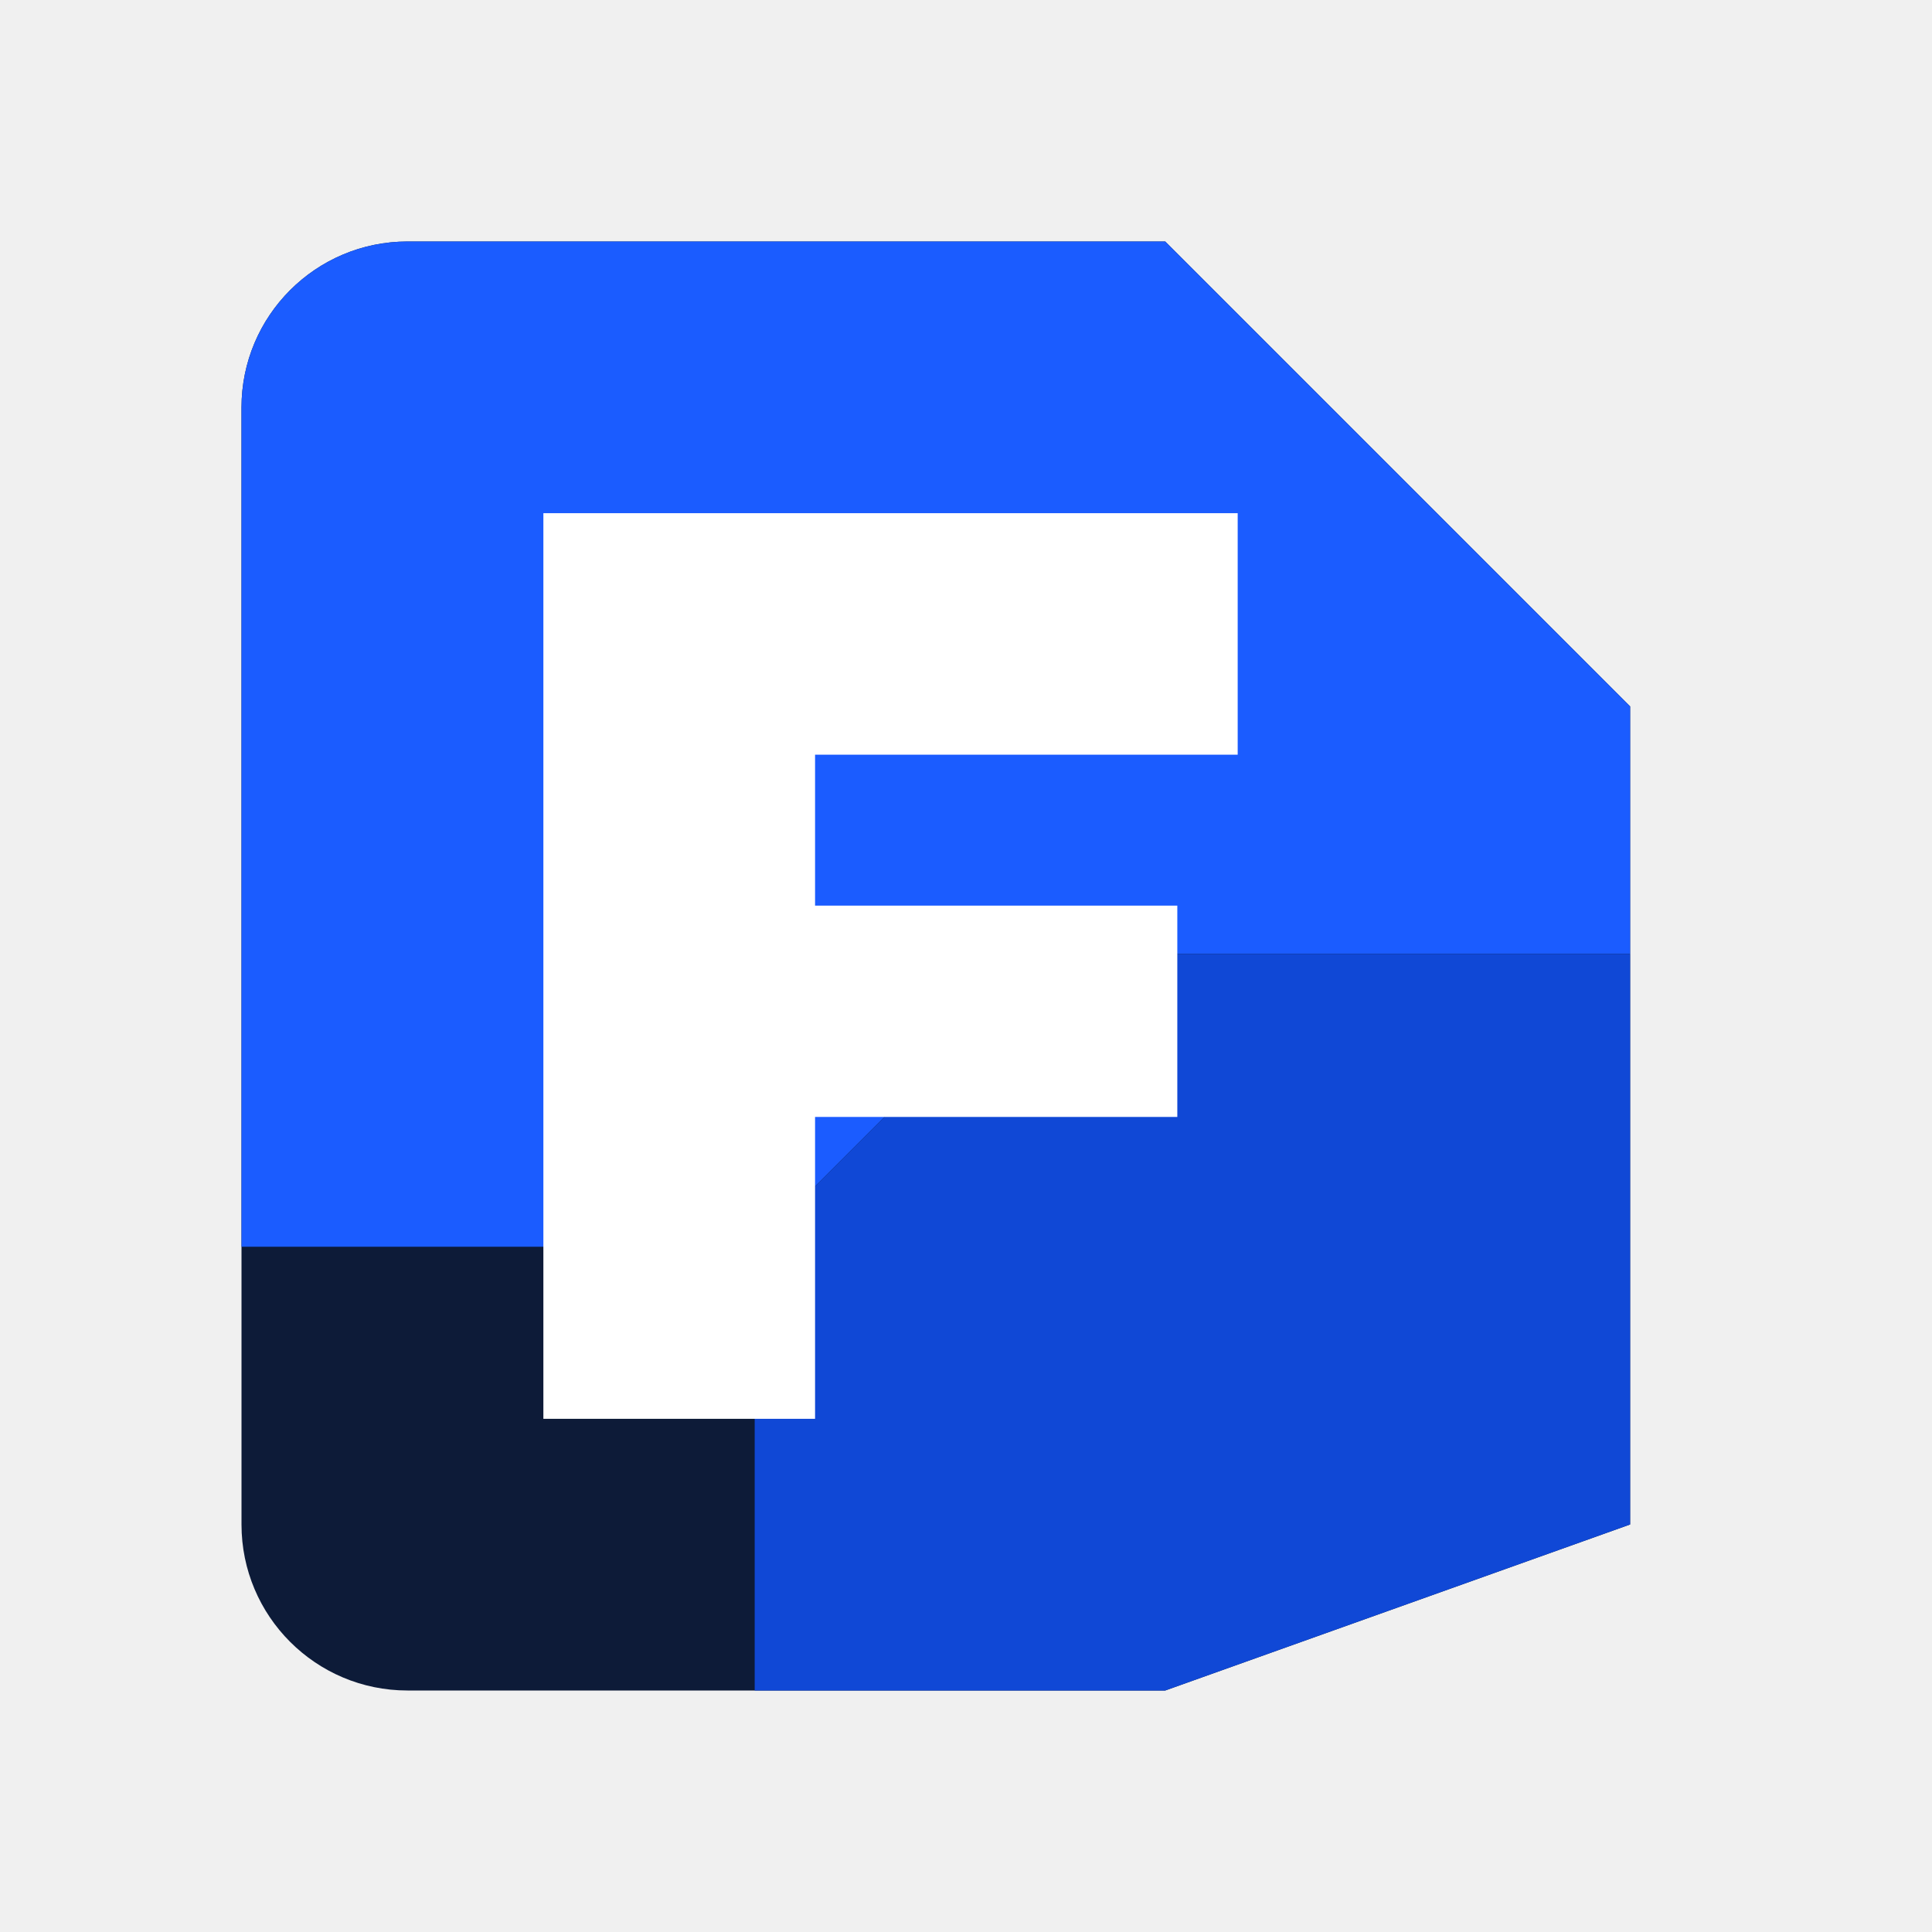
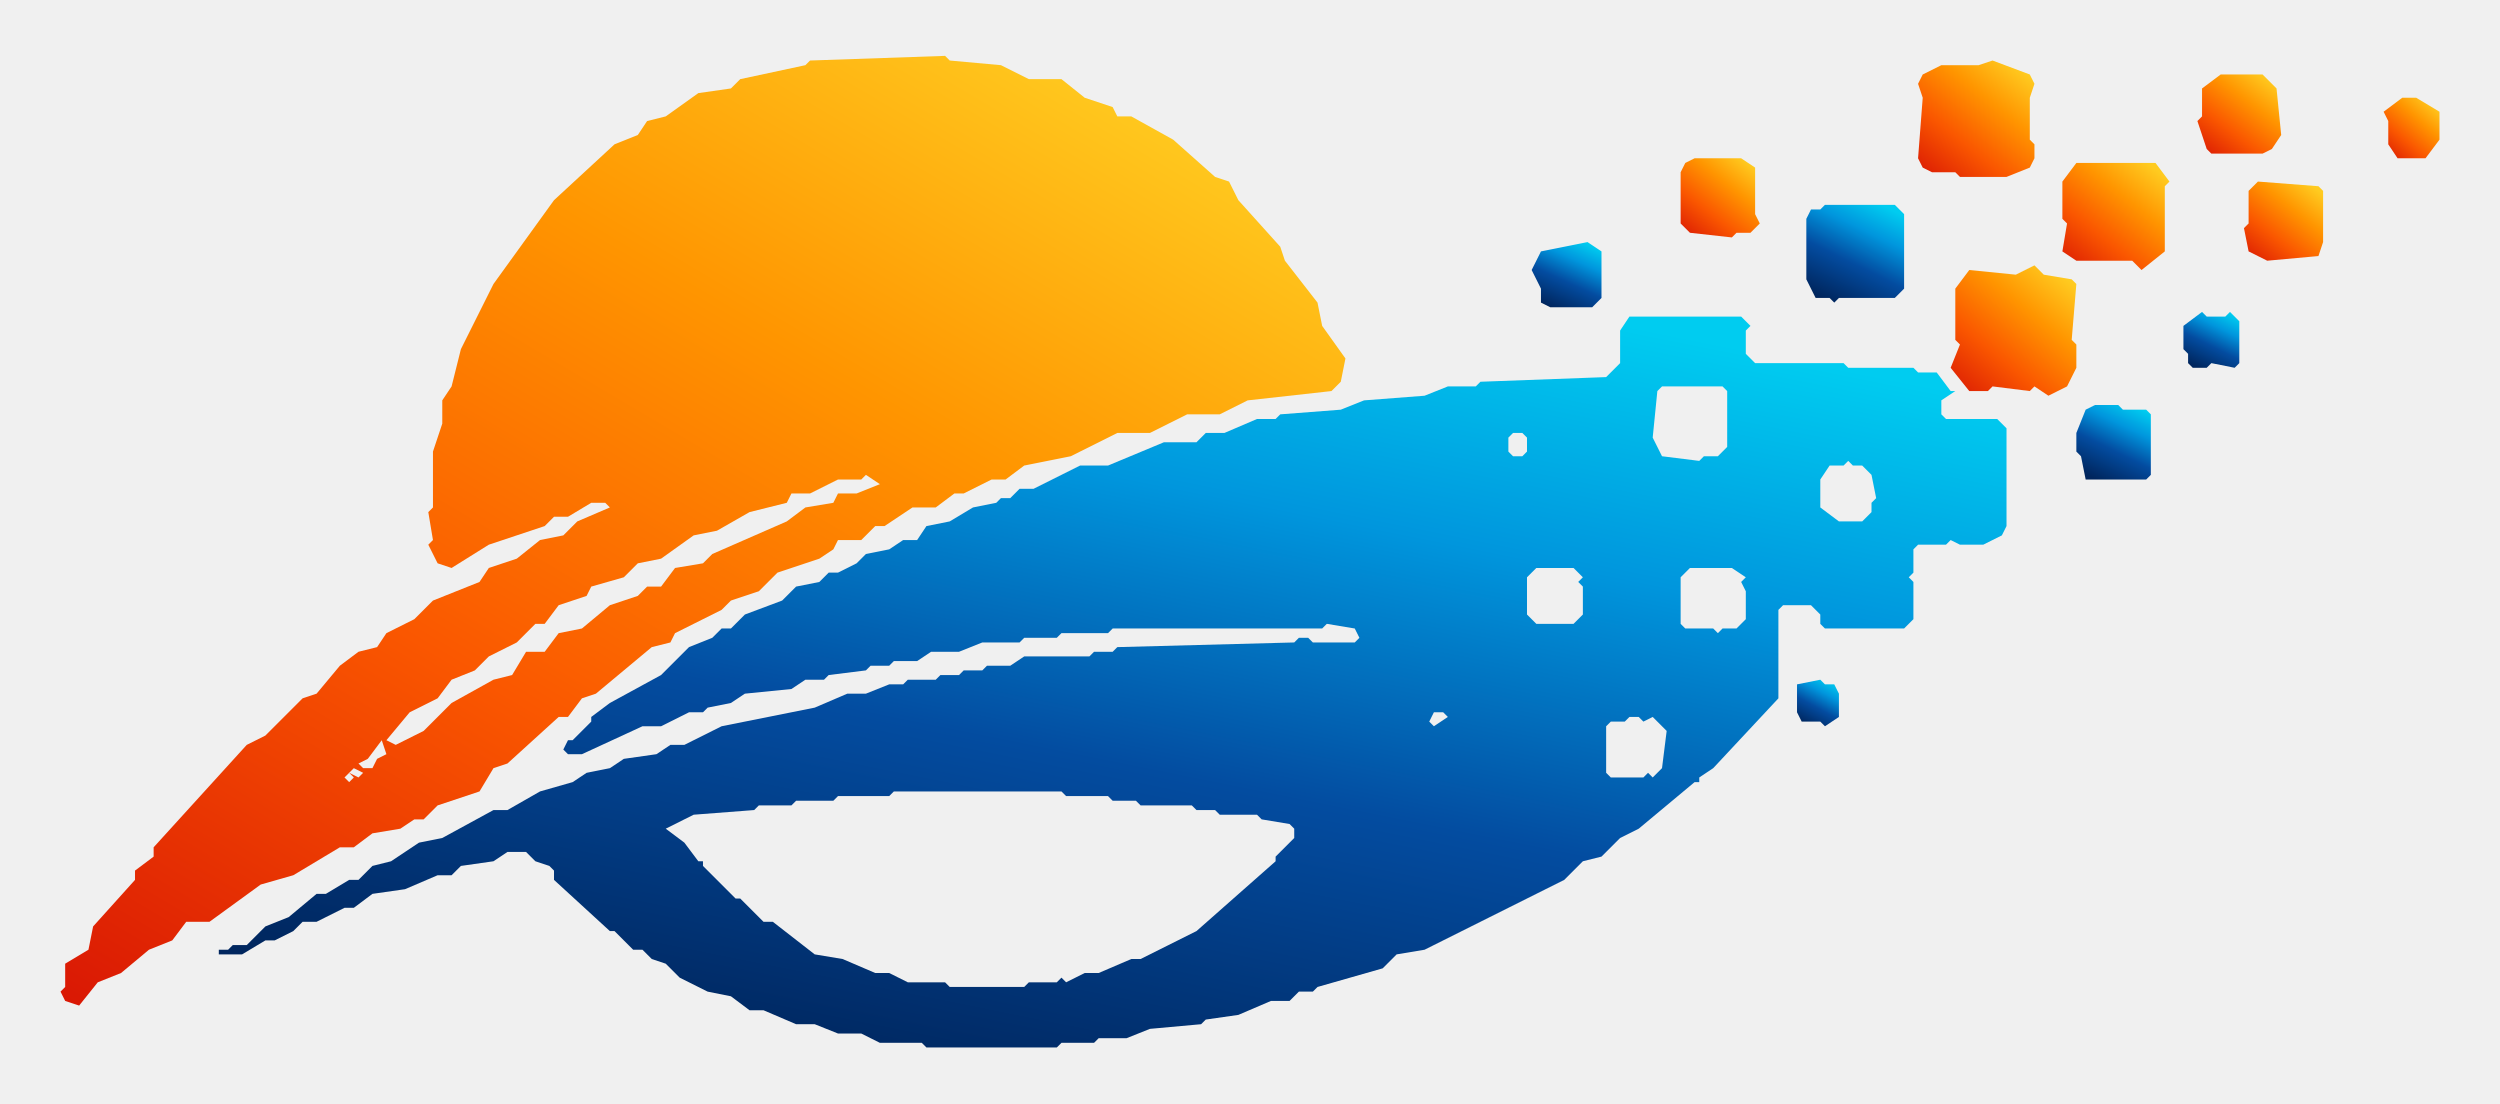
- <svg xmlns="http://www.w3.org/2000/svg" viewBox="0 0 64 64" fill="none" role="img" aria-labelledby="title">
-   <path fill="#0D1B38" d="M13.5 8h25.1L54 23.4v27.1L38.6 56H13.5A5.5 5.5 0 0 1 8 50.5v-37A5.5 5.5 0 0 1 13.5 8Z" />
-   <path fill="#1B5CFF" d="M13.5 8h25.1L54 23.4v8.2H34.7L25 41.3H8v-27.8A5.5 5.5 0 0 1 13.5 8Z" />
-   <path fill="#1048D6" d="M34.7 31.6H54v18.9L38.6 56H25V41.3l9.7-9.7Z" />
-   <path fill="#FFF" d="M18 17h23v8H27v5h12v7H27v10h-9V17Z" />
+ <svg xmlns="http://www.w3.org/2000/svg" viewBox="91 132 537 237" role="img" aria-label="Sunrovo sun and digital swoosh symbol">
+   <defs>
+     <linearGradient id="orange-gradient" x1="0%" y1="100%" x2="80%" y2="0%">
+       <stop offset="0" stop-color="#d91704" />
+       <stop offset="0.37" stop-color="#fa5700" />
+       <stop offset="0.7" stop-color="#ff9500" />
+       <stop offset="1" stop-color="#ffcb20" />
+     </linearGradient>
+     <linearGradient id="blue-gradient" x1="28%" y1="100%" x2="77%" y2="0%">
+       <stop offset="0" stop-color="#00265e" />
+       <stop offset="0.4" stop-color="#034ca0" />
+       <stop offset="0.72" stop-color="#0096dd" />
+       <stop offset="1" stop-color="#00ccf0" />
+     </linearGradient>
+   </defs>
+   <path d="M536 192 L530 191 L528 189 L524 191 L514 190 L511 194 L511 205 L512 206 L510 211 L514 216 L518 216 L519 215 L527 216 L528 215 L531 217 L535 215 L537 211 L537 206 L536 205 L537 193 Z" fill="url(#orange-gradient)" fill-rule="evenodd" />
+   <path d="M576 171 L574 173 L574 180 L573 181 L574 186 L578 188 L589 187 L590 184 L590 173 L589 172 Z" fill="url(#orange-gradient)" fill-rule="evenodd" />
+   <path d="M537 167 L534 171 L534 179 L535 180 L534 186 L537 188 L549 188 L551 190 L556 186 L556 172 L557 171 L554 167 Z" fill="url(#orange-gradient)" fill-rule="evenodd" />
+   <path d="M453 167 L452 169 L452 180 L454 182 L463 183 L464 182 L467 182 L469 180 L468 178 L468 168 L465 166 L455 166 Z" fill="url(#orange-gradient)" fill-rule="evenodd" />
+   <path d="M607 153 L603 156 L604 158 L604 163 L606 166 L612 166 L615 162 L615 156 L610 153 Z" fill="url(#orange-gradient)" fill-rule="evenodd" />
+   <path d="M564 151 L564 157 L563 158 L565 164 L566 165 L577 165 L579 164 L581 161 L580 151 L577 148 L568 148 Z" fill="url(#orange-gradient)" fill-rule="evenodd" />
+   <path d="M527 148 L519 145 L516 146 L508 146 L504 148 L503 150 L504 153 L503 166 L504 168 L506 169 L511 169 L512 170 L522 170 L527 168 L528 166 L528 163 L527 162 L527 153 L528 150 Z" fill="url(#orange-gradient)" fill-rule="evenodd" />
+   <path d="M374 197 L367 188 L366 185 L357 175 L355 171 L352 170 L343 162 L334 157 L331 157 L330 155 L324 153 L319 149 L312 149 L306 146 L295 145 L294 144 L265 145 L264 146 L250 149 L248 151 L241 152 L234 157 L230 158 L228 161 L223 163 L210 175 L197 193 L190 207 L188 215 L186 218 L186 223 L184 229 L184 241 L183 242 L184 248 L183 249 L185 253 L188 254 L196 249 L208 245 L210 243 L213 243 L218 240 L221 240 L222 241 L215 244 L212 247 L207 248 L202 252 L196 254 L194 257 L184 261 L180 265 L174 268 L172 271 L168 272 L164 275 L159 281 L156 282 L148 290 L144 292 L124 314 L124 316 L120 319 L120 321 L111 331 L110 336 L105 339 L105 344 L104 345 L105 347 L108 348 L112 343 L117 341 L123 336 L128 334 L131 330 L136 330 L147 322 L154 320 L164 314 L167 314 L171 311 L177 310 L180 308 L182 308 L185 305 L194 302 L197 297 L200 296 L211 286 L213 286 L216 282 L219 281 L231 271 L235 270 L236 268 L246 263 L248 261 L254 259 L258 255 L267 252 L270 250 L271 248 L276 248 L279 245 L281 245 L287 241 L292 241 L296 238 L298 238 L304 235 L307 235 L311 232 L321 230 L331 225 L338 225 L346 221 L353 221 L359 218 L377 216 L379 214 L380 209 L375 202 Z M165 299 L166 298 L167 299 L166 300 Z M166 298 L167 297 L169 298 L168 299 Z M173 291 L174 294 L172 295 L171 297 L169 297 L168 296 L170 295 Z M280 236 L275 238 L271 238 L270 240 L264 241 L260 244 L244 251 L242 253 L236 254 L233 258 L230 258 L228 260 L222 262 L216 267 L211 268 L208 272 L204 272 L201 277 L197 278 L188 283 L182 289 L176 292 L174 291 L179 285 L185 282 L188 278 L193 276 L196 273 L202 270 L206 266 L208 266 L211 262 L217 260 L218 258 L225 256 L228 253 L233 252 L240 247 L245 246 L252 242 L260 240 L261 238 L265 238 L271 235 L276 235 L277 234 Z" fill="url(#orange-gradient)" fill-rule="evenodd" />
+   <path d="M477 279 L477 285 L478 287 L482 287 L483 288 L486 286 L486 281 L485 279 L483 279 L482 278 Z" fill="url(#blue-gradient)" fill-rule="evenodd" />
+   <path d="M539 220 L537 225 L537 229 L538 230 L539 235 L552 235 L553 234 L553 221 L552 220 L547 220 L546 219 L541 219 Z" fill="url(#blue-gradient)" fill-rule="evenodd" />
+   <path d="M522 224 L520 222 L509 222 L508 221 L508 218 L511 216 L510 216 L507 212 L503 212 L502 211 L488 211 L487 210 L468 210 L466 208 L466 203 L467 202 L465 200 L441 200 L439 203 L439 210 L436 213 L409 214 L408 215 L402 215 L397 217 L384 218 L379 220 L366 221 L365 222 L361 222 L354 225 L350 225 L348 227 L341 227 L329 232 L323 232 L313 237 L310 237 L308 239 L306 239 L305 240 L300 241 L295 244 L290 245 L288 248 L285 248 L282 250 L277 251 L275 253 L271 255 L269 255 L267 257 L262 258 L259 261 L251 264 L248 267 L246 267 L244 269 L239 271 L233 277 L222 283 L218 286 L218 287 L214 291 L213 291 L212 293 L213 294 L216 294 L229 288 L233 288 L239 285 L242 285 L243 284 L248 283 L251 281 L261 280 L264 278 L268 278 L269 277 L277 276 L278 275 L282 275 L283 274 L288 274 L291 272 L297 272 L302 270 L310 270 L311 269 L318 269 L319 268 L329 268 L330 267 L375 267 L376 266 L382 267 L383 269 L382 270 L373 270 L372 269 L370 269 L369 270 L331 271 L330 272 L326 272 L325 273 L311 273 L308 275 L303 275 L302 276 L298 276 L297 277 L293 277 L292 278 L286 278 L285 279 L282 279 L277 281 L273 281 L266 284 L246 288 L238 292 L235 292 L232 294 L225 295 L222 297 L217 298 L214 300 L207 302 L200 306 L197 306 L186 312 L181 313 L175 317 L171 318 L168 321 L166 321 L161 324 L159 324 L153 329 L148 331 L144 335 L141 335 L140 336 L138 336 L138 337 L143 337 L148 334 L150 334 L154 332 L156 330 L159 330 L165 327 L167 327 L171 324 L178 323 L185 320 L188 320 L190 318 L197 317 L200 315 L204 315 L206 317 L209 318 L210 319 L210 321 L222 332 L223 332 L227 336 L229 336 L231 338 L234 339 L237 342 L243 345 L248 346 L252 349 L255 349 L262 352 L266 352 L271 354 L276 354 L280 356 L289 356 L290 357 L318 357 L319 356 L326 356 L327 355 L333 355 L338 353 L349 352 L350 351 L357 350 L364 347 L368 347 L370 345 L373 345 L374 344 L388 340 L391 337 L397 336 L427 321 L431 317 L435 316 L439 312 L443 310 L455 300 L456 300 L456 299 L459 297 L473 282 L473 263 L474 262 L480 262 L482 264 L482 266 L483 267 L500 267 L502 265 L502 257 L501 256 L502 255 L502 250 L503 249 L509 249 L510 248 L512 249 L517 249 L521 247 L522 245 Z M234 310 L240 307 L253 306 L254 305 L261 305 L262 304 L270 304 L271 303 L282 303 L283 302 L319 302 L320 303 L329 303 L330 304 L335 304 L336 305 L347 305 L348 306 L352 306 L353 307 L361 307 L362 308 L368 309 L369 310 L369 312 L365 316 L365 317 L348 332 L336 338 L334 338 L327 341 L324 341 L320 343 L319 342 L318 343 L312 343 L311 344 L295 344 L294 343 L286 343 L282 341 L279 341 L272 338 L266 337 L257 330 L255 330 L250 325 L249 325 L242 318 L242 317 L241 317 L238 313 Z M437 287 L440 287 L441 286 L443 286 L444 287 L446 286 L449 289 L448 297 L446 299 L445 298 L444 299 L437 299 L436 298 L436 288 Z M398 287 L399 285 L401 285 L402 286 L399 288 Z M454 254 L463 254 L466 256 L465 257 L466 259 L466 265 L464 267 L461 267 L460 268 L459 267 L453 267 L452 266 L452 256 Z M421 254 L429 254 L431 256 L430 257 L431 258 L431 264 L429 266 L421 266 L419 264 L419 256 Z M484 232 L487 232 L488 231 L489 232 L491 232 L493 234 L494 239 L493 240 L493 242 L491 244 L486 244 L482 241 L482 235 Z M415 226 L416 225 L418 225 L419 226 L419 229 L418 230 L416 230 L415 229 Z M447 216 L448 215 L461 215 L462 216 L462 228 L460 230 L457 230 L456 231 L448 230 L446 226 Z" fill="url(#blue-gradient)" fill-rule="evenodd" />
+   <path d="M560 202 L560 207 L561 208 L561 210 L562 211 L565 211 L566 210 L571 211 L572 210 L572 201 L570 199 L569 200 L565 200 L564 199 Z" fill="url(#blue-gradient)" fill-rule="evenodd" />
+   <path d="M435 186 L432 184 L422 186 L420 190 L422 194 L422 197 L424 198 L433 198 L435 196 Z" fill="url(#blue-gradient)" fill-rule="evenodd" />
+   <path d="M480 177 L479 179 L479 192 L481 196 L484 196 L485 197 L486 196 L498 196 L500 194 L500 178 L498 176 L483 176 L482 177 Z" fill="url(#blue-gradient)" fill-rule="evenodd" />
</svg>
